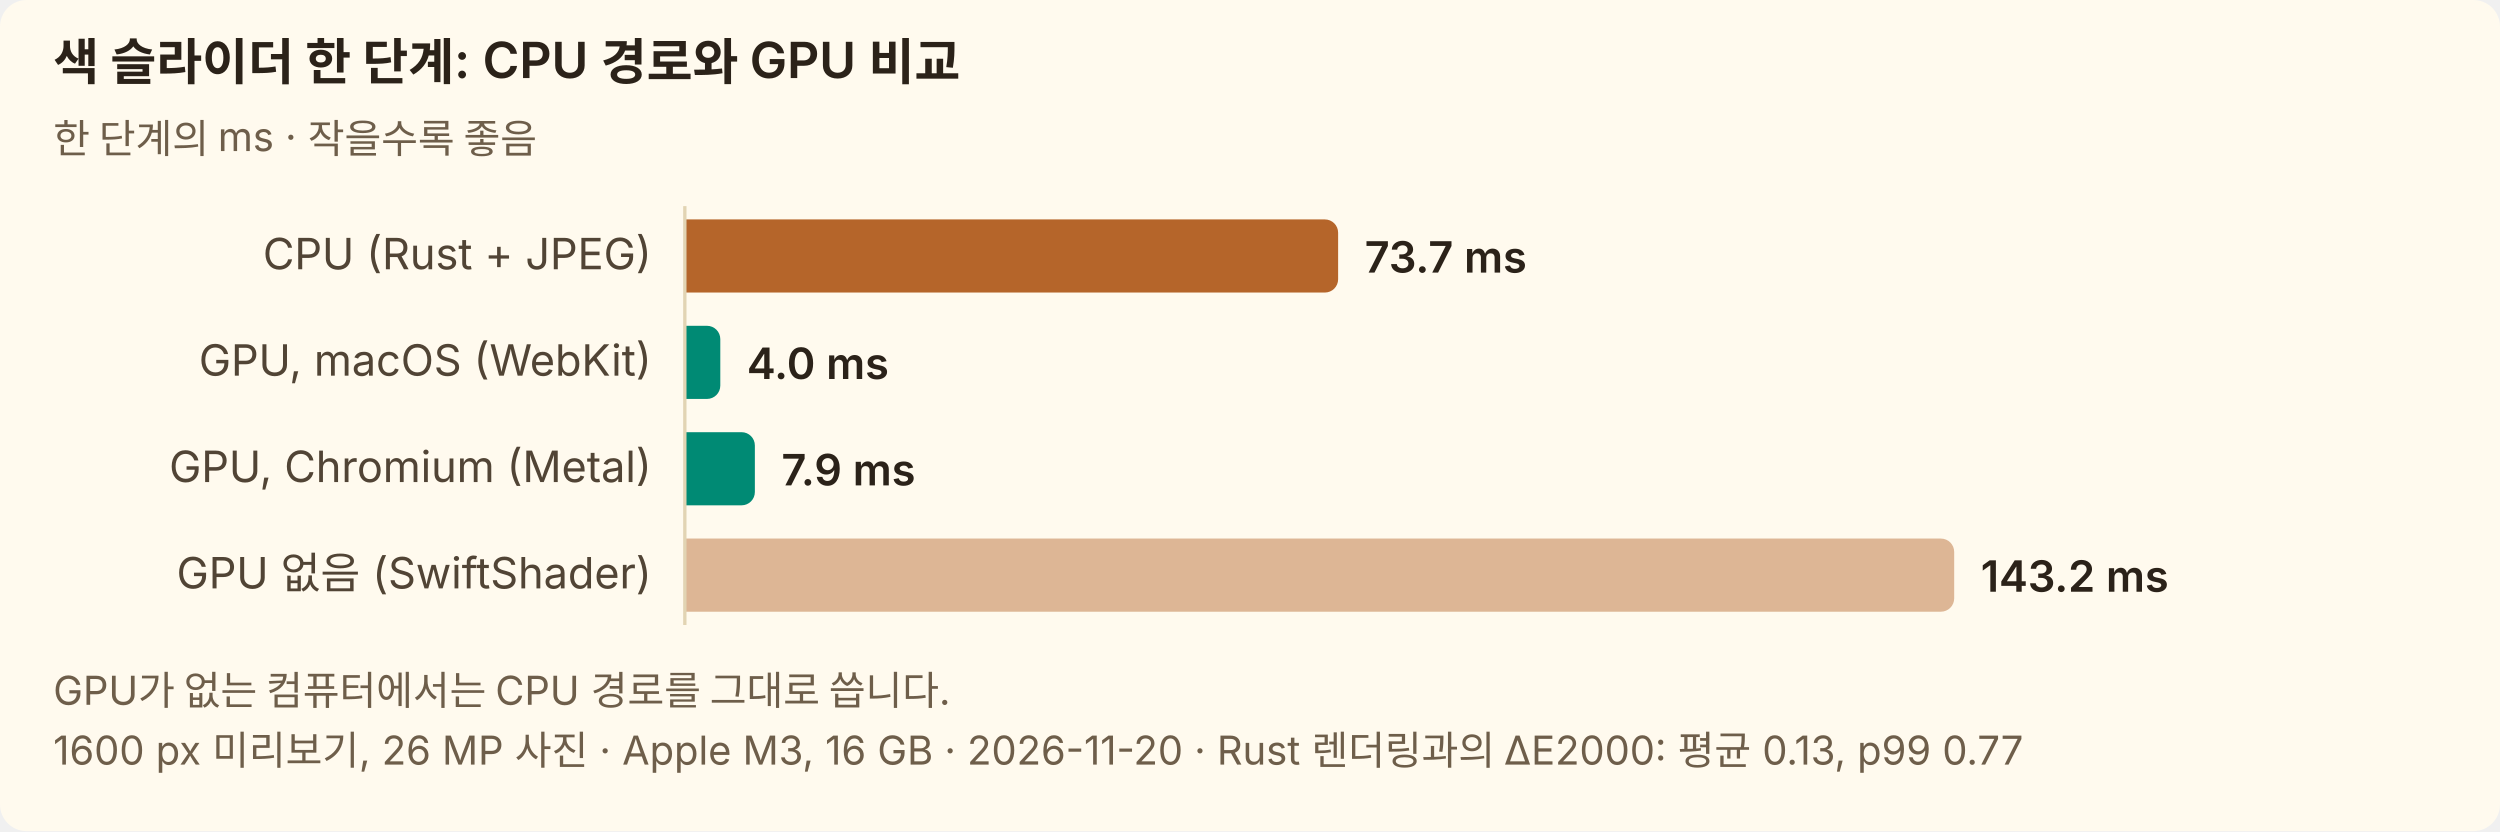
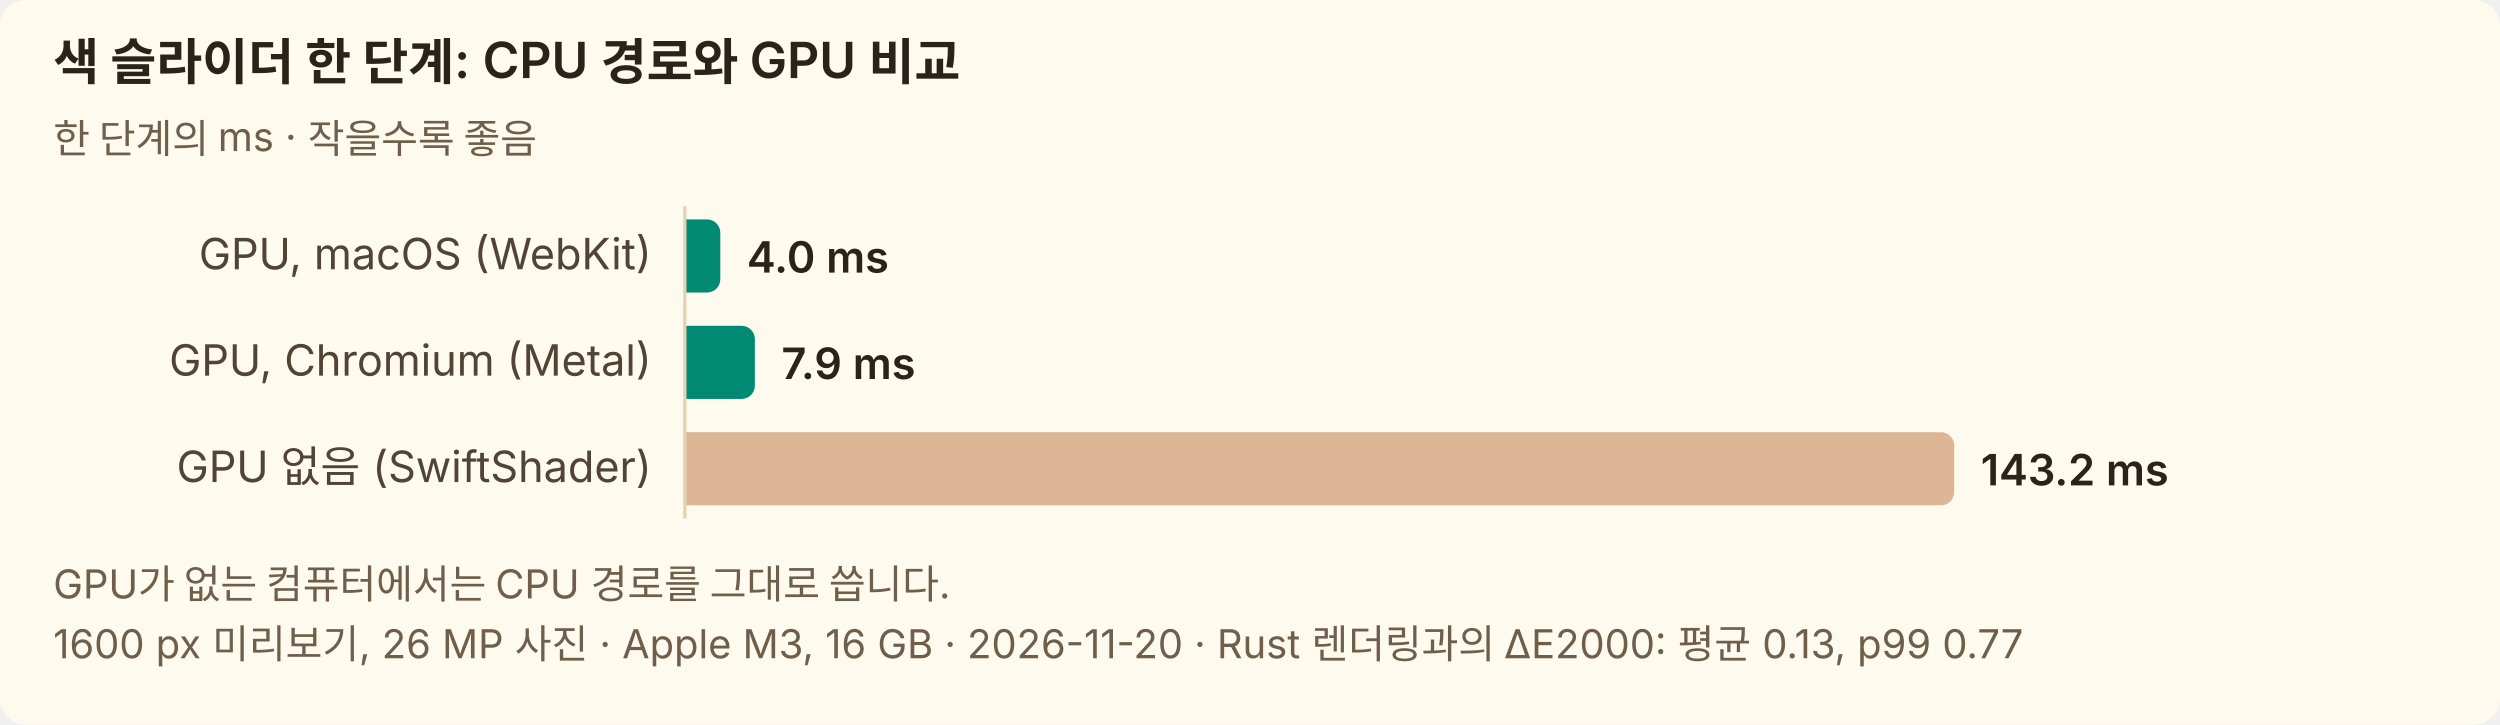
- <svg xmlns="http://www.w3.org/2000/svg" viewBox="-16 -16 752 250" width="752" height="250" role="img" aria-labelledby="t d">
+ <svg xmlns="http://www.w3.org/2000/svg" viewBox="-16 -16 752 218" width="752" height="218" role="img" aria-labelledby="t d">
  <style>
  .bg{fill:#fffaee} .t1{fill:#2b2219;font:600 13px system-ui,-apple-system,Segoe UI,sans-serif}
  .t2{fill:#514435;font:13px system-ui,-apple-system,Segoe UI,sans-serif}
  .t3{fill:#6e5e4a;font:12px system-ui,-apple-system,Segoe UI,sans-serif}
  .h{font-size:15px} .num{font-variant-numeric:tabular-nums} .axis{stroke:#e2d4b3;stroke-width:1}
  .ref{stroke:#514435;stroke-width:1.5;stroke-dasharray:4 3} .refw{stroke:#b5652a;stroke-width:1.5;stroke-dasharray:4 3}
  .s1{fill:#008a74} .old{fill-opacity:.45} .s2{fill:#b5652a} .s3{fill:#1baf7a} .s4{fill:#b07600} .s5{fill:#c4507e} .gap{stroke:#fffaee;stroke-width:2}
  .in{fill:#fff} .ln{fill:none;stroke:#008a74;stroke-width:2;stroke-linejoin:round} .band{fill:#e2d4b3;fill-opacity:.35}
  @media (prefers-color-scheme: dark){
    .bg{fill:#262019} .t1{fill:#f3ead6} .t2{fill:#d8cab0} .t3{fill:#a8977c} .axis{stroke:#3b3127}
    .ref{stroke:#d8cab0} .refw{stroke:#cc7f3e}
    .s1{fill:#21a593} .s2{fill:#cc7f3e} .s3{fill:#199e70} .s4{fill:#c98500} .s5{fill:#d55181} .gap{stroke:#262019}
    .ln{stroke:#21a593} .band{fill:#3b3127}
  }
</style>
-   <rect class="bg" x="-16" y="-16" width="752" height="250" rx="8" />
+   <rect class="bg" x="-16" y="-16" width="752" height="218" rx="8" />
  <text class="t1 h" x="0" y="8">색 슬라이더 한 단계: CPU 경로와 GPU 비교</text>
  <text class="t3" x="0" y="30">한 단계의 ms · 작을수록 좋음</text>
-   <text class="t2" x="180" y="65" text-anchor="end">CPU (Rust + JPEG)</text>
-   <path class="s2" d="M190 50h192.508a4 4 0 0 1 4 4v14a4 4 0 0 1 -4 4h-192.508z" />
-   <text class="t1 num" x="394.508" y="66">73.7 ms</text>
-   <text class="t2" x="180" y="97" text-anchor="end">GPU, macOS (WebKit)</text>
-   <path class="s1" d="M190 82h6.665a4 4 0 0 1 4 4v14a4 4 0 0 1 -4 4h-6.665z" />
-   <text class="t1 num" x="208.665" y="98">4.0 ms</text>
-   <text class="t2" x="180" y="129" text-anchor="end">GPU, Chromium (Metal)</text>
-   <path class="s1" d="M190 114h17.064a4 4 0 0 1 4 4v14a4 4 0 0 1 -4 4h-17.064z" />
-   <text class="t1 num" x="219.064" y="130">7.9 ms</text>
-   <text class="t2" x="180" y="161" text-anchor="end">GPU 없음 (SwiftShader)</text>
-   <path class="s2 old" d="M190 146h377.818a4 4 0 0 1 4 4v14a4 4 0 0 1 -4 4h-377.818z" />
-   <text class="t1 num" x="579.818" y="162">143.2 ms</text>
-   <line class="axis" x1="190" x2="190" y1="46" y2="172" />
-   <text class="t3" x="0" y="196">GPU가 없는 컴퓨터에서는 CPU 경로를 그대로 씁니다.</text>
-   <text class="t3" x="0" y="214">1600 px 미리보기, 26 MP 사진 · Apple M3, 16 GB · 2026-11-20 · Rust 렌더링과의 ΔE2000: 평균 0.13, p99 0.77</text>
+   <text class="t2" x="180" y="65" text-anchor="end">GPU, macOS (WebKit)</text>
+   <path class="s1" d="M190 50h6.665a4 4 0 0 1 4 4v14a4 4 0 0 1 -4 4h-6.665z" />
+   <text class="t1 num" x="208.665" y="66">4.0 ms</text>
+   <text class="t2" x="180" y="97" text-anchor="end">GPU, Chromium (Metal)</text>
+   <path class="s1" d="M190 82h17.064a4 4 0 0 1 4 4v14a4 4 0 0 1 -4 4h-17.064z" />
+   <text class="t1 num" x="219.064" y="98">7.9 ms</text>
+   <text class="t2" x="180" y="129" text-anchor="end">GPU 없음 (SwiftShader)</text>
+   <path class="s2 old" d="M190 114h377.818a4 4 0 0 1 4 4v14a4 4 0 0 1 -4 4h-377.818z" />
+   <text class="t1 num" x="579.818" y="130">143.2 ms</text>
+   <line class="axis" x1="190" x2="190" y1="46" y2="140" />
+   <text class="t3" x="0" y="164">GPU가 없는 컴퓨터에서는 CPU 경로를 그대로 씁니다.</text>
+   <text class="t3" x="0" y="182">1600 px 미리보기, 26 MP 사진 · Apple M3, 16 GB · 2026-11-20 · Rust 렌더링과의 ΔE2000: 평균 0.13, p99 0.77</text>
</svg>
